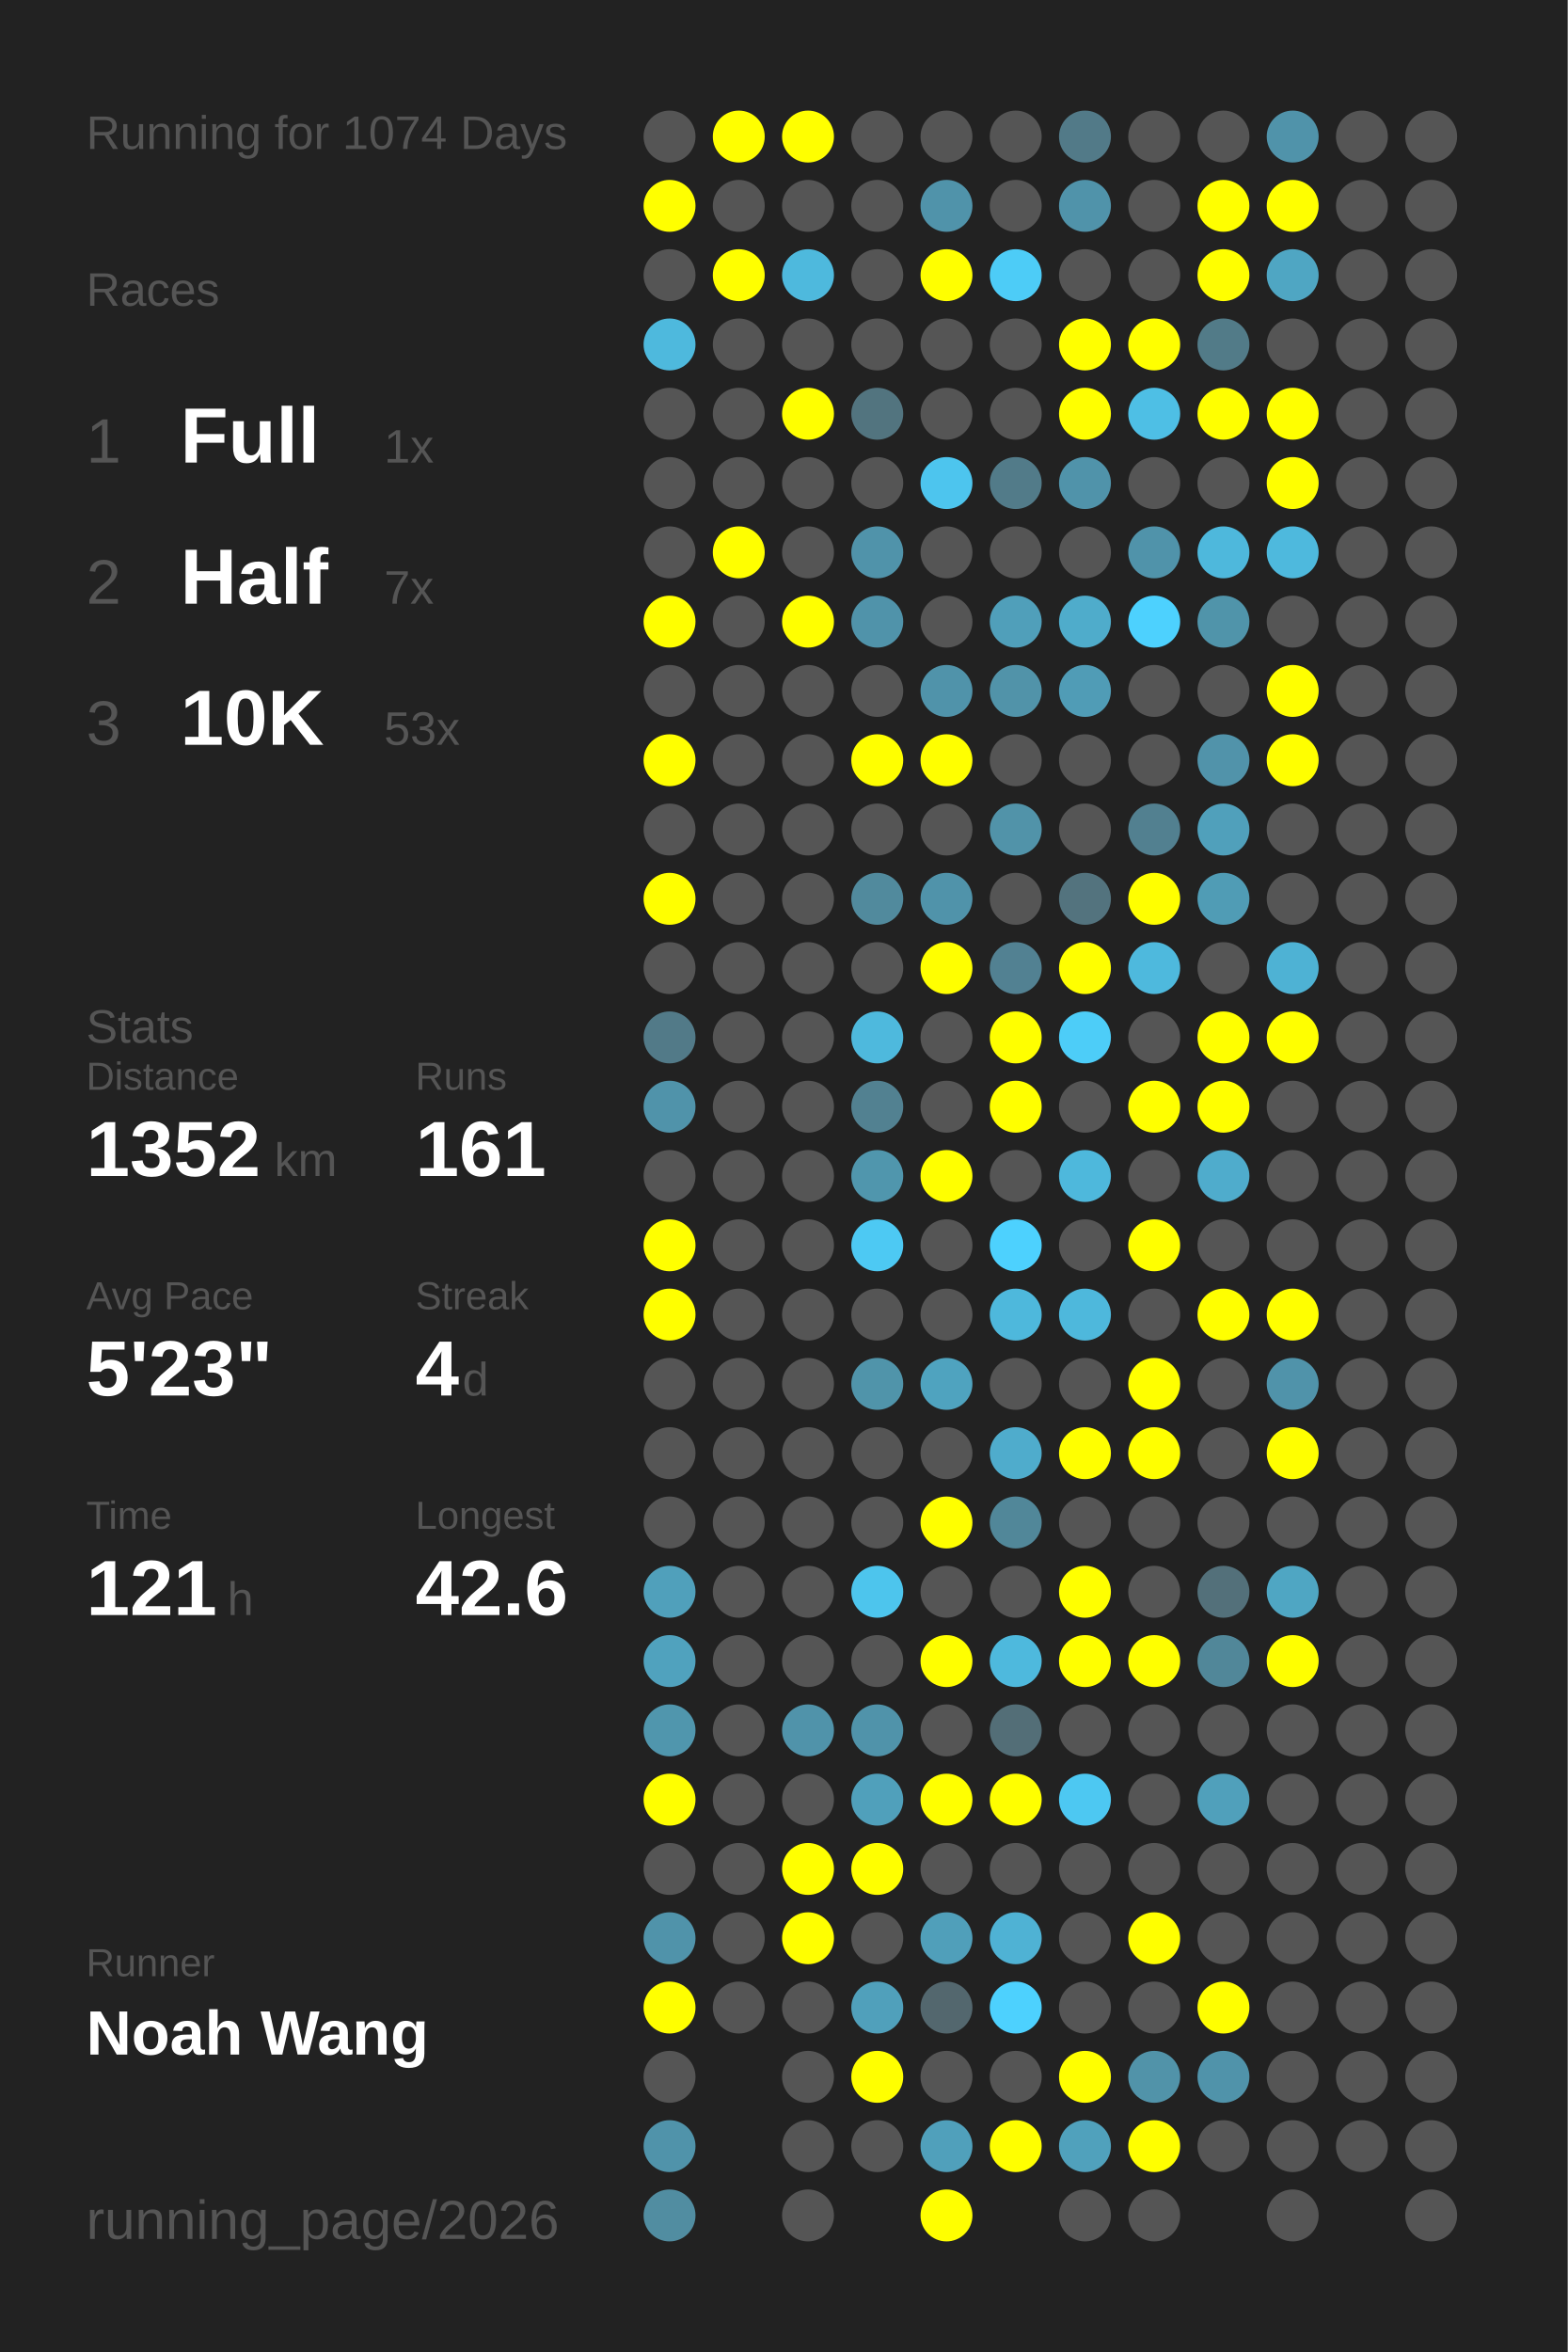
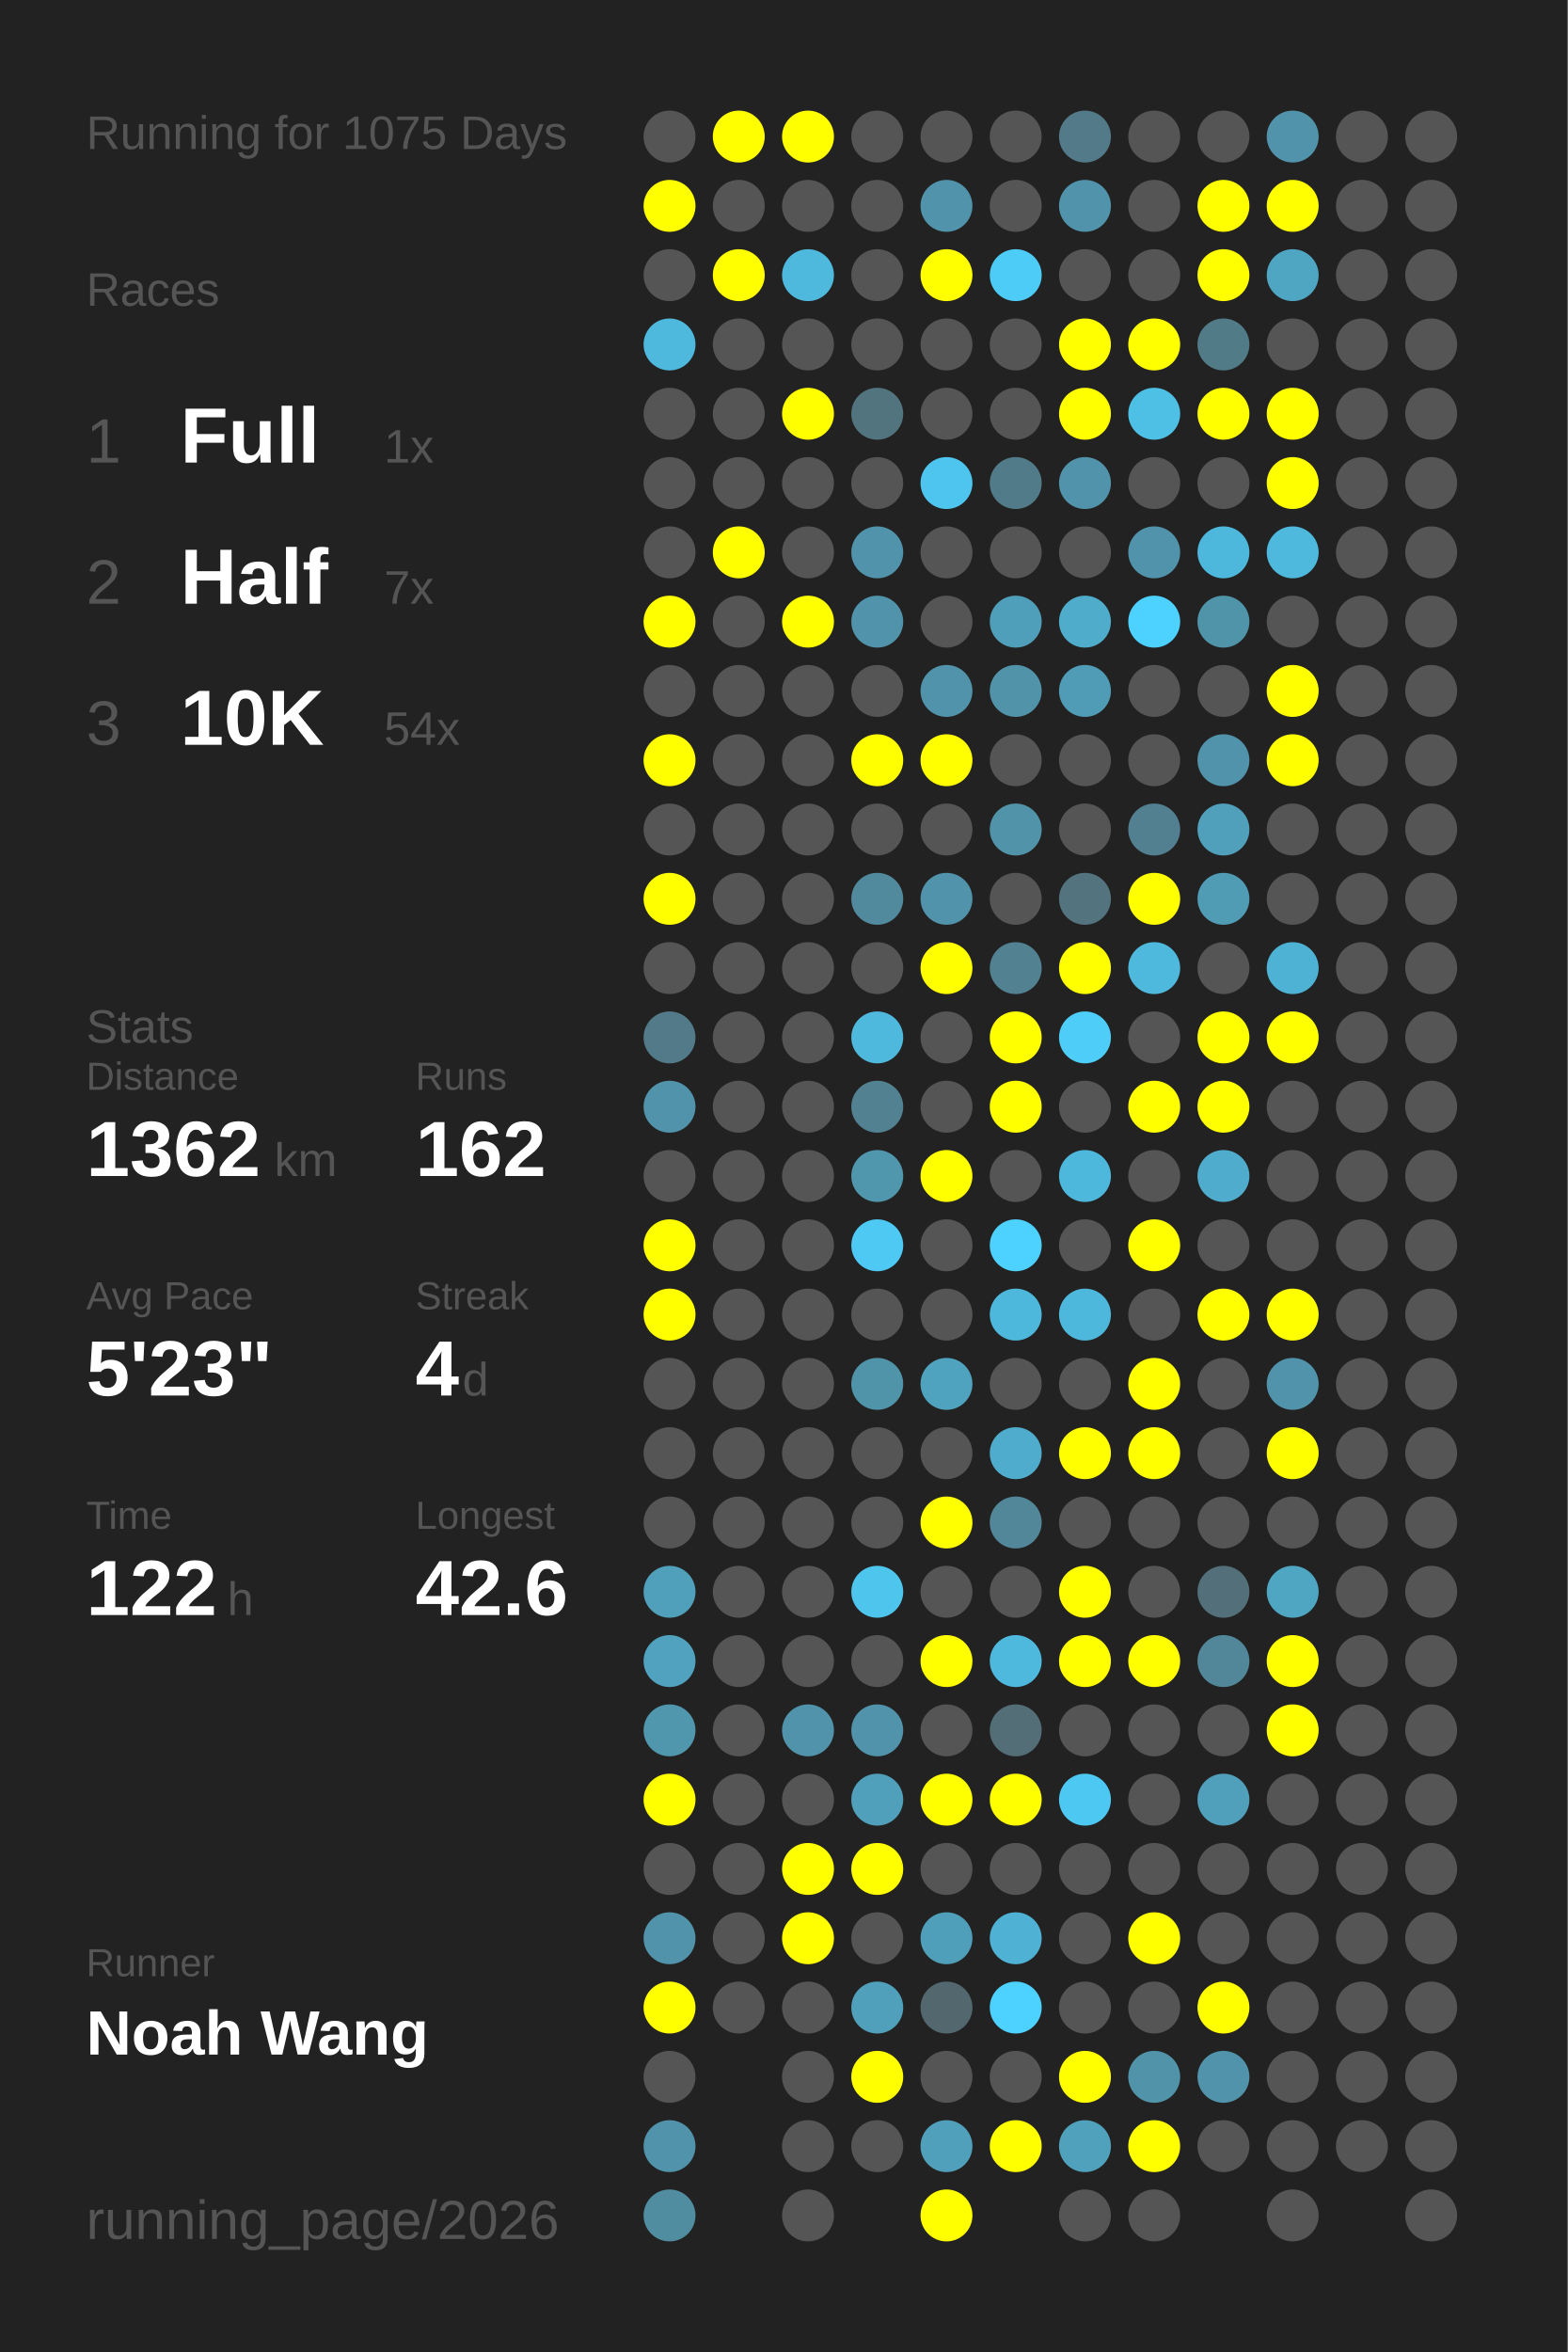
<svg xmlns="http://www.w3.org/2000/svg" baseProfile="full" height="300mm" version="1.1" viewBox="0,0,200,300" width="200mm">
  <defs />
  <rect fill="#222222" height="300" width="200" x="0" y="0" />
-   <text fill="#555555" style="font-size:6px; font-family:Arial;" x="11" y="19">Running for 1074 Days</text>
+   <text fill="#555555" style="font-size:6px; font-family:Arial;" x="11" y="19">Running for 1075 Days</text>
  <text fill="#555555" style="font-size:6px; font-family:Arial;" x="11" y="39">Races</text>
  <text fill="#555555" style="font-size:8px; font-family:Arial;" x="11" y="59">1</text>
  <text fill="#FFFFFF" style="font-size:10px; font-family:Arial; font-weight:bold;" x="23" y="59">Full</text>
  <text fill="#555555" style="font-size:6px; font-family:Arial;" x="49" y="59">1x</text>
  <text fill="#555555" style="font-size:8px; font-family:Arial;" x="11" y="77">2</text>
  <text fill="#FFFFFF" style="font-size:10px; font-family:Arial; font-weight:bold;" x="23" y="77">Half</text>
  <text fill="#555555" style="font-size:6px; font-family:Arial;" x="49" y="77">7x</text>
  <text fill="#555555" style="font-size:8px; font-family:Arial;" x="11" y="95">3</text>
  <text fill="#FFFFFF" style="font-size:10px; font-family:Arial; font-weight:bold;" x="23" y="95">10K</text>
-   <text fill="#555555" style="font-size:6px; font-family:Arial;" x="49" y="95">53x</text>
+   <text fill="#555555" style="font-size:6px; font-family:Arial;" x="49" y="95">54x</text>
  <text fill="#555555" style="font-size:6px; font-family:Arial;" x="11" y="133">Stats</text>
  <text fill="#555555" style="font-size:5px; font-family:Arial;" x="11" y="139">Distance</text>
-   <text fill="#FFFFFF" style="font-size:10px; font-family:Arial; font-weight:bold;" x="11" y="150">1352</text>
+   <text fill="#FFFFFF" style="font-size:10px; font-family:Arial; font-weight:bold;" x="11" y="150">1362</text>
  <text fill="#555555" style="font-size:6px; font-family:Arial;" x="35" y="150">km</text>
  <text fill="#555555" style="font-size:5px; font-family:Arial;" x="53" y="139">Runs</text>
-   <text fill="#FFFFFF" style="font-size:10px; font-family:Arial; font-weight:bold;" x="53" y="150">161</text>
+   <text fill="#FFFFFF" style="font-size:10px; font-family:Arial; font-weight:bold;" x="53" y="150">162</text>
  <text fill="#555555" style="font-size:5px; font-family:Arial;" x="11" y="167">Avg Pace</text>
  <text fill="#FFFFFF" style="font-size:10px; font-family:Arial; font-weight:bold;" x="11" y="178">5'23"</text>
  <text fill="#555555" style="font-size:5px; font-family:Arial;" x="53" y="167">Streak</text>
  <text fill="#FFFFFF" style="font-size:10px; font-family:Arial; font-weight:bold;" x="53" y="178">4</text>
  <text fill="#555555" style="font-size:6px; font-family:Arial;" x="59" y="178">d</text>
  <text fill="#555555" style="font-size:5px; font-family:Arial;" x="11" y="195">Time</text>
-   <text fill="#FFFFFF" style="font-size:10px; font-family:Arial; font-weight:bold;" x="11" y="206">121</text>
+   <text fill="#FFFFFF" style="font-size:10px; font-family:Arial; font-weight:bold;" x="11" y="206">122</text>
  <text fill="#555555" style="font-size:6px; font-family:Arial;" x="29" y="206">h</text>
  <text fill="#555555" style="font-size:5px; font-family:Arial;" x="53" y="195">Longest</text>
  <text fill="#FFFFFF" style="font-size:10px; font-family:Arial; font-weight:bold;" x="53" y="206">42.6</text>
  <text fill="#555555" style="font-size:5px; font-family:Arial;" x="11" y="252.065">Runner</text>
  <text fill="#FFFFFF" style="font-size:8px; font-family:Arial; font-weight:bold;" x="11" y="262.065">Noah Wang</text>
  <text fill="#555555" style="font-size:7px; font-family:Arial;" x="11" y="285.581">running_page/2026</text>
  <circle cx="85.417" cy="17.419" fill="#555555" r="3.312" />
  <circle cx="85.417" cy="26.258" fill="#FFFF00" r="3.312" />
  <circle cx="85.417" cy="35.097" fill="#555555" r="3.312" />
  <circle cx="85.417" cy="43.935" fill="#4eb9dd" r="3.312" />
  <circle cx="85.417" cy="52.774" fill="#555555" r="3.312" />
  <circle cx="85.417" cy="61.613" fill="#555555" r="3.312" />
  <circle cx="85.417" cy="70.452" fill="#555555" r="3.312" />
  <circle cx="85.417" cy="79.29" fill="#FFFF00" r="3.312" />
  <circle cx="85.417" cy="88.129" fill="#555555" r="3.312" />
  <circle cx="85.417" cy="96.968" fill="#FFFF00" r="3.312" />
  <circle cx="85.417" cy="105.806" fill="#555555" r="3.312" />
  <circle cx="85.417" cy="114.645" fill="#FFFF00" r="3.312" />
  <circle cx="85.417" cy="123.484" fill="#555555" r="3.312" />
  <circle cx="85.417" cy="132.323" fill="#527a88" r="3.312" />
  <circle cx="85.417" cy="141.161" fill="#5093aa" r="3.312" />
  <circle cx="85.417" cy="150" fill="#555555" r="3.312" />
  <circle cx="85.417" cy="158.839" fill="#FFFF00" r="3.312" />
  <circle cx="85.417" cy="167.677" fill="#FFFF00" r="3.312" />
  <circle cx="85.417" cy="176.516" fill="#555555" r="3.312" />
  <circle cx="85.417" cy="185.355" fill="#555555" r="3.312" />
  <circle cx="85.417" cy="194.194" fill="#555555" r="3.312" />
  <circle cx="85.417" cy="203.032" fill="#50a0bb" r="3.312" />
  <circle cx="85.417" cy="211.871" fill="#50a2be" r="3.312" />
  <circle cx="85.417" cy="220.71" fill="#5096ad" r="3.312" />
  <circle cx="85.417" cy="229.548" fill="#FFFF00" r="3.312" />
  <circle cx="85.417" cy="238.387" fill="#555555" r="3.312" />
  <circle cx="85.417" cy="247.226" fill="#5093aa" r="3.312" />
  <circle cx="85.417" cy="256.065" fill="#FFFF00" r="3.312" />
  <circle cx="85.417" cy="264.903" fill="#555555" r="3.312" />
  <circle cx="85.417" cy="273.742" fill="#5093aa" r="3.312" />
  <circle cx="85.417" cy="282.581" fill="#518da1" r="3.312" />
  <circle cx="94.25" cy="17.419" fill="#FFFF00" r="3.312" />
  <circle cx="94.25" cy="26.258" fill="#555555" r="3.312" />
  <circle cx="94.25" cy="35.097" fill="#FFFF00" r="3.312" />
  <circle cx="94.25" cy="43.935" fill="#555555" r="3.312" />
  <circle cx="94.25" cy="52.774" fill="#555555" r="3.312" />
  <circle cx="94.25" cy="61.613" fill="#555555" r="3.312" />
  <circle cx="94.25" cy="70.452" fill="#FFFF00" r="3.312" />
  <circle cx="94.25" cy="79.29" fill="#555555" r="3.312" />
  <circle cx="94.25" cy="88.129" fill="#555555" r="3.312" />
  <circle cx="94.25" cy="96.968" fill="#555555" r="3.312" />
  <circle cx="94.25" cy="105.806" fill="#555555" r="3.312" />
  <circle cx="94.25" cy="114.645" fill="#555555" r="3.312" />
  <circle cx="94.25" cy="123.484" fill="#555555" r="3.312" />
  <circle cx="94.25" cy="132.323" fill="#555555" r="3.312" />
  <circle cx="94.25" cy="141.161" fill="#555555" r="3.312" />
  <circle cx="94.25" cy="150" fill="#555555" r="3.312" />
  <circle cx="94.25" cy="158.839" fill="#555555" r="3.312" />
  <circle cx="94.25" cy="167.677" fill="#555555" r="3.312" />
  <circle cx="94.25" cy="176.516" fill="#555555" r="3.312" />
  <circle cx="94.25" cy="185.355" fill="#555555" r="3.312" />
  <circle cx="94.25" cy="194.194" fill="#555555" r="3.312" />
  <circle cx="94.25" cy="203.032" fill="#555555" r="3.312" />
  <circle cx="94.25" cy="211.871" fill="#555555" r="3.312" />
  <circle cx="94.25" cy="220.71" fill="#555555" r="3.312" />
  <circle cx="94.25" cy="229.548" fill="#555555" r="3.312" />
  <circle cx="94.25" cy="238.387" fill="#555555" r="3.312" />
  <circle cx="94.25" cy="247.226" fill="#555555" r="3.312" />
  <circle cx="94.25" cy="256.065" fill="#555555" r="3.312" />
  <circle cx="103.083" cy="17.419" fill="#FFFF00" r="3.312" />
  <circle cx="103.083" cy="26.258" fill="#555555" r="3.312" />
  <circle cx="103.083" cy="35.097" fill="#4eb9dd" r="3.312" />
  <circle cx="103.083" cy="43.935" fill="#555555" r="3.312" />
  <circle cx="103.083" cy="52.774" fill="#FFFF00" r="3.312" />
  <circle cx="103.083" cy="61.613" fill="#555555" r="3.312" />
  <circle cx="103.083" cy="70.452" fill="#555555" r="3.312" />
  <circle cx="103.083" cy="79.29" fill="#FFFF00" r="3.312" />
  <circle cx="103.083" cy="88.129" fill="#555555" r="3.312" />
  <circle cx="103.083" cy="96.968" fill="#555555" r="3.312" />
  <circle cx="103.083" cy="105.806" fill="#555555" r="3.312" />
  <circle cx="103.083" cy="114.645" fill="#555555" r="3.312" />
  <circle cx="103.083" cy="123.484" fill="#555555" r="3.312" />
  <circle cx="103.083" cy="132.323" fill="#555555" r="3.312" />
  <circle cx="103.083" cy="141.161" fill="#555555" r="3.312" />
  <circle cx="103.083" cy="150" fill="#555555" r="3.312" />
  <circle cx="103.083" cy="158.839" fill="#555555" r="3.312" />
  <circle cx="103.083" cy="167.677" fill="#555555" r="3.312" />
  <circle cx="103.083" cy="176.516" fill="#555555" r="3.312" />
  <circle cx="103.083" cy="185.355" fill="#555555" r="3.312" />
  <circle cx="103.083" cy="194.194" fill="#555555" r="3.312" />
  <circle cx="103.083" cy="203.032" fill="#555555" r="3.312" />
  <circle cx="103.083" cy="211.871" fill="#555555" r="3.312" />
  <circle cx="103.083" cy="220.71" fill="#5093aa" r="3.312" />
  <circle cx="103.083" cy="229.548" fill="#555555" r="3.312" />
  <circle cx="103.083" cy="238.387" fill="#FFFF00" r="3.312" />
  <circle cx="103.083" cy="247.226" fill="#FFFF00" r="3.312" />
  <circle cx="103.083" cy="256.065" fill="#555555" r="3.312" />
  <circle cx="103.083" cy="264.903" fill="#555555" r="3.312" />
  <circle cx="103.083" cy="273.742" fill="#555555" r="3.312" />
  <circle cx="103.083" cy="282.581" fill="#555555" r="3.312" />
  <circle cx="111.917" cy="17.419" fill="#555555" r="3.312" />
  <circle cx="111.917" cy="26.258" fill="#555555" r="3.312" />
  <circle cx="111.917" cy="35.097" fill="#555555" r="3.312" />
  <circle cx="111.917" cy="43.935" fill="#555555" r="3.312" />
  <circle cx="111.917" cy="52.774" fill="#52747f" r="3.312" />
  <circle cx="111.917" cy="61.613" fill="#555555" r="3.312" />
  <circle cx="111.917" cy="70.452" fill="#5093aa" r="3.312" />
  <circle cx="111.917" cy="79.29" fill="#5093aa" r="3.312" />
  <circle cx="111.917" cy="88.129" fill="#555555" r="3.312" />
  <circle cx="111.917" cy="96.968" fill="#FFFF00" r="3.312" />
  <circle cx="111.917" cy="105.806" fill="#555555" r="3.312" />
  <circle cx="111.917" cy="114.645" fill="#518a9d" r="3.312" />
  <circle cx="111.917" cy="123.484" fill="#555555" r="3.312" />
  <circle cx="111.917" cy="132.323" fill="#4eb9dd" r="3.312" />
  <circle cx="111.917" cy="141.161" fill="#528191" r="3.312" />
  <circle cx="111.917" cy="150" fill="#5096ad" r="3.312" />
  <circle cx="111.917" cy="158.839" fill="#4dc9f3" r="3.312" />
  <circle cx="111.917" cy="167.677" fill="#555555" r="3.312" />
  <circle cx="111.917" cy="176.516" fill="#5094aa" r="3.312" />
  <circle cx="111.917" cy="185.355" fill="#555555" r="3.312" />
  <circle cx="111.917" cy="194.194" fill="#555555" r="3.312" />
  <circle cx="111.917" cy="203.032" fill="#4dc5ed" r="3.312" />
  <circle cx="111.917" cy="211.871" fill="#555555" r="3.312" />
  <circle cx="111.917" cy="220.71" fill="#5093aa" r="3.312" />
  <circle cx="111.917" cy="229.548" fill="#50a0bb" r="3.312" />
  <circle cx="111.917" cy="238.387" fill="#FFFF00" r="3.312" />
  <circle cx="111.917" cy="247.226" fill="#555555" r="3.312" />
  <circle cx="111.917" cy="256.065" fill="#50a0bb" r="3.312" />
  <circle cx="111.917" cy="264.903" fill="#FFFF00" r="3.312" />
  <circle cx="111.917" cy="273.742" fill="#555555" r="3.312" />
  <circle cx="120.75" cy="17.419" fill="#555555" r="3.312" />
  <circle cx="120.75" cy="26.258" fill="#5093aa" r="3.312" />
  <circle cx="120.75" cy="35.097" fill="#FFFF00" r="3.312" />
  <circle cx="120.75" cy="43.935" fill="#555555" r="3.312" />
  <circle cx="120.75" cy="52.774" fill="#555555" r="3.312" />
  <circle cx="120.75" cy="61.613" fill="#4dc5ee" r="3.312" />
  <circle cx="120.75" cy="70.452" fill="#555555" r="3.312" />
  <circle cx="120.75" cy="79.29" fill="#555555" r="3.312" />
  <circle cx="120.75" cy="88.129" fill="#5093aa" r="3.312" />
  <circle cx="120.75" cy="96.968" fill="#FFFF00" r="3.312" />
  <circle cx="120.75" cy="105.806" fill="#555555" r="3.312" />
  <circle cx="120.75" cy="114.645" fill="#5093aa" r="3.312" />
  <circle cx="120.75" cy="123.484" fill="#FFFF00" r="3.312" />
  <circle cx="120.75" cy="132.323" fill="#555555" r="3.312" />
  <circle cx="120.75" cy="141.161" fill="#555555" r="3.312" />
  <circle cx="120.75" cy="150" fill="#FFFF00" r="3.312" />
  <circle cx="120.75" cy="158.839" fill="#555555" r="3.312" />
  <circle cx="120.75" cy="167.677" fill="#555555" r="3.312" />
  <circle cx="120.75" cy="176.516" fill="#4fa3bf" r="3.312" />
  <circle cx="120.75" cy="185.355" fill="#555555" r="3.312" />
  <circle cx="120.75" cy="194.194" fill="#FFFF00" r="3.312" />
  <circle cx="120.75" cy="203.032" fill="#555555" r="3.312" />
  <circle cx="120.75" cy="211.871" fill="#FFFF00" r="3.312" />
  <circle cx="120.75" cy="220.71" fill="#555555" r="3.312" />
  <circle cx="120.75" cy="229.548" fill="#FFFF00" r="3.312" />
  <circle cx="120.75" cy="238.387" fill="#555555" r="3.312" />
  <circle cx="120.75" cy="247.226" fill="#509fba" r="3.312" />
  <circle cx="120.75" cy="256.065" fill="#53676e" r="3.312" />
  <circle cx="120.75" cy="264.903" fill="#555555" r="3.312" />
  <circle cx="120.75" cy="273.742" fill="#50a0bb" r="3.312" />
  <circle cx="120.75" cy="282.581" fill="#FFFF00" r="3.312" />
  <circle cx="129.583" cy="17.419" fill="#555555" r="3.312" />
  <circle cx="129.583" cy="26.258" fill="#555555" r="3.312" />
  <circle cx="129.583" cy="35.097" fill="#4dccf7" r="3.312" />
  <circle cx="129.583" cy="43.935" fill="#555555" r="3.312" />
  <circle cx="129.583" cy="52.774" fill="#555555" r="3.312" />
  <circle cx="129.583" cy="61.613" fill="#527b89" r="3.312" />
  <circle cx="129.583" cy="70.452" fill="#555555" r="3.312" />
  <circle cx="129.583" cy="79.29" fill="#509fba" r="3.312" />
  <circle cx="129.583" cy="88.129" fill="#5193a9" r="3.312" />
  <circle cx="129.583" cy="96.968" fill="#555555" r="3.312" />
  <circle cx="129.583" cy="105.806" fill="#5193a9" r="3.312" />
  <circle cx="129.583" cy="114.645" fill="#555555" r="3.312" />
  <circle cx="129.583" cy="123.484" fill="#528192" r="3.312" />
  <circle cx="129.583" cy="132.323" fill="#FFFF00" r="3.312" />
  <circle cx="129.583" cy="141.161" fill="#FFFF00" r="3.312" />
  <circle cx="129.583" cy="150" fill="#555555" r="3.312" />
  <circle cx="129.583" cy="158.839" fill="#4dd1fe" r="3.312" />
  <circle cx="129.583" cy="167.677" fill="#4eb8dc" r="3.312" />
  <circle cx="129.583" cy="176.516" fill="#555555" r="3.312" />
  <circle cx="129.583" cy="185.355" fill="#4faccc" r="3.312" />
  <circle cx="129.583" cy="194.194" fill="#518799" r="3.312" />
  <circle cx="129.583" cy="203.032" fill="#555555" r="3.312" />
  <circle cx="129.583" cy="211.871" fill="#4eb9dd" r="3.312" />
  <circle cx="129.583" cy="220.71" fill="#536e77" r="3.312" />
  <circle cx="129.583" cy="229.548" fill="#FFFF00" r="3.312" />
  <circle cx="129.583" cy="238.387" fill="#555555" r="3.312" />
  <circle cx="129.583" cy="247.226" fill="#4fb2d4" r="3.312" />
  <circle cx="129.583" cy="256.065" fill="#4dd1fe" r="3.312" />
  <circle cx="129.583" cy="264.903" fill="#555555" r="3.312" />
  <circle cx="129.583" cy="273.742" fill="#FFFF00" r="3.312" />
  <circle cx="138.417" cy="17.419" fill="#527a88" r="3.312" />
  <circle cx="138.417" cy="26.258" fill="#5093aa" r="3.312" />
  <circle cx="138.417" cy="35.097" fill="#555555" r="3.312" />
  <circle cx="138.417" cy="43.935" fill="#FFFF00" r="3.312" />
  <circle cx="138.417" cy="52.774" fill="#FFFF00" r="3.312" />
  <circle cx="138.417" cy="61.613" fill="#5093aa" r="3.312" />
  <circle cx="138.417" cy="70.452" fill="#555555" r="3.312" />
  <circle cx="138.417" cy="79.29" fill="#4faccb" r="3.312" />
  <circle cx="138.417" cy="88.129" fill="#509cb6" r="3.312" />
  <circle cx="138.417" cy="96.968" fill="#555555" r="3.312" />
  <circle cx="138.417" cy="105.806" fill="#555555" r="3.312" />
  <circle cx="138.417" cy="114.645" fill="#53737e" r="3.312" />
  <circle cx="138.417" cy="123.484" fill="#FFFF00" r="3.312" />
  <circle cx="138.417" cy="132.323" fill="#4dcdf8" r="3.312" />
  <circle cx="138.417" cy="141.161" fill="#555555" r="3.312" />
  <circle cx="138.417" cy="150" fill="#4eb8dc" r="3.312" />
  <circle cx="138.417" cy="158.839" fill="#555555" r="3.312" />
  <circle cx="138.417" cy="167.677" fill="#4eb8dc" r="3.312" />
  <circle cx="138.417" cy="176.516" fill="#555555" r="3.312" />
  <circle cx="138.417" cy="185.355" fill="#FFFF00" r="3.312" />
  <circle cx="138.417" cy="194.194" fill="#555555" r="3.312" />
  <circle cx="138.417" cy="203.032" fill="#FFFF00" r="3.312" />
  <circle cx="138.417" cy="211.871" fill="#FFFF00" r="3.312" />
  <circle cx="138.417" cy="220.71" fill="#555555" r="3.312" />
  <circle cx="138.417" cy="229.548" fill="#4dc8f2" r="3.312" />
  <circle cx="138.417" cy="238.387" fill="#555555" r="3.312" />
  <circle cx="138.417" cy="247.226" fill="#555555" r="3.312" />
  <circle cx="138.417" cy="256.065" fill="#555555" r="3.312" />
  <circle cx="138.417" cy="264.903" fill="#FFFF00" r="3.312" />
  <circle cx="138.417" cy="273.742" fill="#50a1bc" r="3.312" />
  <circle cx="138.417" cy="282.581" fill="#555555" r="3.312" />
  <circle cx="147.25" cy="17.419" fill="#555555" r="3.312" />
  <circle cx="147.25" cy="26.258" fill="#555555" r="3.312" />
  <circle cx="147.25" cy="35.097" fill="#555555" r="3.312" />
  <circle cx="147.25" cy="43.935" fill="#FFFF00" r="3.312" />
  <circle cx="147.25" cy="52.774" fill="#4ebfe5" r="3.312" />
  <circle cx="147.25" cy="61.613" fill="#555555" r="3.312" />
  <circle cx="147.25" cy="70.452" fill="#5093aa" r="3.312" />
  <circle cx="147.25" cy="79.29" fill="#4dd1fe" r="3.312" />
  <circle cx="147.25" cy="88.129" fill="#555555" r="3.312" />
  <circle cx="147.25" cy="96.968" fill="#555555" r="3.312" />
  <circle cx="147.25" cy="105.806" fill="#528090" r="3.312" />
  <circle cx="147.25" cy="114.645" fill="#FFFF00" r="3.312" />
  <circle cx="147.25" cy="123.484" fill="#4eb9dd" r="3.312" />
  <circle cx="147.25" cy="132.323" fill="#555555" r="3.312" />
  <circle cx="147.25" cy="141.161" fill="#FFFF00" r="3.312" />
  <circle cx="147.25" cy="150" fill="#555555" r="3.312" />
  <circle cx="147.25" cy="158.839" fill="#FFFF00" r="3.312" />
  <circle cx="147.25" cy="167.677" fill="#555555" r="3.312" />
  <circle cx="147.25" cy="176.516" fill="#FFFF00" r="3.312" />
  <circle cx="147.25" cy="185.355" fill="#FFFF00" r="3.312" />
  <circle cx="147.25" cy="194.194" fill="#555555" r="3.312" />
  <circle cx="147.25" cy="203.032" fill="#555555" r="3.312" />
  <circle cx="147.25" cy="211.871" fill="#FFFF00" r="3.312" />
  <circle cx="147.25" cy="220.71" fill="#555555" r="3.312" />
  <circle cx="147.25" cy="229.548" fill="#555555" r="3.312" />
  <circle cx="147.25" cy="238.387" fill="#555555" r="3.312" />
  <circle cx="147.25" cy="247.226" fill="#FFFF00" r="3.312" />
  <circle cx="147.25" cy="256.065" fill="#555555" r="3.312" />
  <circle cx="147.25" cy="264.903" fill="#5193a9" r="3.312" />
  <circle cx="147.25" cy="273.742" fill="#FFFF00" r="3.312" />
  <circle cx="147.25" cy="282.581" fill="#555555" r="3.312" />
  <circle cx="156.083" cy="17.419" fill="#555555" r="3.312" />
  <circle cx="156.083" cy="26.258" fill="#FFFF00" r="3.312" />
  <circle cx="156.083" cy="35.097" fill="#FFFF00" r="3.312" />
  <circle cx="156.083" cy="43.935" fill="#527b88" r="3.312" />
  <circle cx="156.083" cy="52.774" fill="#FFFF00" r="3.312" />
  <circle cx="156.083" cy="61.613" fill="#555555" r="3.312" />
  <circle cx="156.083" cy="70.452" fill="#4eb8dc" r="3.312" />
  <circle cx="156.083" cy="79.29" fill="#5094aa" r="3.312" />
  <circle cx="156.083" cy="88.129" fill="#555555" r="3.312" />
  <circle cx="156.083" cy="96.968" fill="#5193aa" r="3.312" />
  <circle cx="156.083" cy="105.806" fill="#50a0bb" r="3.312" />
  <circle cx="156.083" cy="114.645" fill="#509cb5" r="3.312" />
  <circle cx="156.083" cy="123.484" fill="#555555" r="3.312" />
  <circle cx="156.083" cy="132.323" fill="#FFFF00" r="3.312" />
  <circle cx="156.083" cy="141.161" fill="#FFFF00" r="3.312" />
  <circle cx="156.083" cy="150" fill="#4faccc" r="3.312" />
  <circle cx="156.083" cy="158.839" fill="#555555" r="3.312" />
  <circle cx="156.083" cy="167.677" fill="#FFFF00" r="3.312" />
  <circle cx="156.083" cy="176.516" fill="#555555" r="3.312" />
  <circle cx="156.083" cy="185.355" fill="#555555" r="3.312" />
  <circle cx="156.083" cy="194.194" fill="#555555" r="3.312" />
  <circle cx="156.083" cy="203.032" fill="#53707a" r="3.312" />
  <circle cx="156.083" cy="211.871" fill="#518799" r="3.312" />
  <circle cx="156.083" cy="220.71" fill="#555555" r="3.312" />
  <circle cx="156.083" cy="229.548" fill="#50a0bb" r="3.312" />
  <circle cx="156.083" cy="238.387" fill="#555555" r="3.312" />
  <circle cx="156.083" cy="247.226" fill="#555555" r="3.312" />
  <circle cx="156.083" cy="256.065" fill="#FFFF00" r="3.312" />
  <circle cx="156.083" cy="264.903" fill="#5093aa" r="3.312" />
  <circle cx="156.083" cy="273.742" fill="#555555" r="3.312" />
  <circle cx="164.917" cy="17.419" fill="#5093aa" r="3.312" />
  <circle cx="164.917" cy="26.258" fill="#FFFF00" r="3.312" />
  <circle cx="164.917" cy="35.097" fill="#4fa6c3" r="3.312" />
  <circle cx="164.917" cy="43.935" fill="#555555" r="3.312" />
  <circle cx="164.917" cy="52.774" fill="#FFFF00" r="3.312" />
  <circle cx="164.917" cy="61.613" fill="#FFFF00" r="3.312" />
  <circle cx="164.917" cy="70.452" fill="#4eb9dd" r="3.312" />
  <circle cx="164.917" cy="79.29" fill="#555555" r="3.312" />
  <circle cx="164.917" cy="88.129" fill="#FFFF00" r="3.312" />
  <circle cx="164.917" cy="96.968" fill="#FFFF00" r="3.312" />
  <circle cx="164.917" cy="105.806" fill="#555555" r="3.312" />
  <circle cx="164.917" cy="114.645" fill="#555555" r="3.312" />
  <circle cx="164.917" cy="123.484" fill="#4eb2d4" r="3.312" />
  <circle cx="164.917" cy="132.323" fill="#FFFF00" r="3.312" />
  <circle cx="164.917" cy="141.161" fill="#555555" r="3.312" />
  <circle cx="164.917" cy="150" fill="#555555" r="3.312" />
  <circle cx="164.917" cy="158.839" fill="#555555" r="3.312" />
  <circle cx="164.917" cy="167.677" fill="#FFFF00" r="3.312" />
  <circle cx="164.917" cy="176.516" fill="#5093aa" r="3.312" />
  <circle cx="164.917" cy="185.355" fill="#FFFF00" r="3.312" />
  <circle cx="164.917" cy="194.194" fill="#555555" r="3.312" />
  <circle cx="164.917" cy="203.032" fill="#4fa6c3" r="3.312" />
  <circle cx="164.917" cy="211.871" fill="#FFFF00" r="3.312" />
-   <circle cx="164.917" cy="220.71" fill="#555555" r="3.312" />
+   <circle cx="164.917" cy="220.71" fill="#FFFF00" r="3.312" />
  <circle cx="164.917" cy="229.548" fill="#555555" r="3.312" />
  <circle cx="164.917" cy="238.387" fill="#555555" r="3.312" />
  <circle cx="164.917" cy="247.226" fill="#555555" r="3.312" />
  <circle cx="164.917" cy="256.065" fill="#555555" r="3.312" />
  <circle cx="164.917" cy="264.903" fill="#555555" r="3.312" />
  <circle cx="164.917" cy="273.742" fill="#555555" r="3.312" />
  <circle cx="164.917" cy="282.581" fill="#555555" r="3.312" />
  <circle cx="173.75" cy="17.419" fill="#555555" r="3.312" />
  <circle cx="173.75" cy="26.258" fill="#555555" r="3.312" />
  <circle cx="173.75" cy="35.097" fill="#555555" r="3.312" />
  <circle cx="173.75" cy="43.935" fill="#555555" r="3.312" />
  <circle cx="173.75" cy="52.774" fill="#555555" r="3.312" />
  <circle cx="173.75" cy="61.613" fill="#555555" r="3.312" />
  <circle cx="173.75" cy="70.452" fill="#555555" r="3.312" />
  <circle cx="173.75" cy="79.29" fill="#555555" r="3.312" />
  <circle cx="173.75" cy="88.129" fill="#555555" r="3.312" />
  <circle cx="173.75" cy="96.968" fill="#555555" r="3.312" />
  <circle cx="173.75" cy="105.806" fill="#555555" r="3.312" />
  <circle cx="173.75" cy="114.645" fill="#555555" r="3.312" />
  <circle cx="173.75" cy="123.484" fill="#555555" r="3.312" />
  <circle cx="173.75" cy="132.323" fill="#555555" r="3.312" />
  <circle cx="173.75" cy="141.161" fill="#555555" r="3.312" />
  <circle cx="173.75" cy="150" fill="#555555" r="3.312" />
  <circle cx="173.75" cy="158.839" fill="#555555" r="3.312" />
  <circle cx="173.75" cy="167.677" fill="#555555" r="3.312" />
  <circle cx="173.75" cy="176.516" fill="#555555" r="3.312" />
  <circle cx="173.75" cy="185.355" fill="#555555" r="3.312" />
  <circle cx="173.75" cy="194.194" fill="#555555" r="3.312" />
  <circle cx="173.75" cy="203.032" fill="#555555" r="3.312" />
  <circle cx="173.75" cy="211.871" fill="#555555" r="3.312" />
  <circle cx="173.75" cy="220.71" fill="#555555" r="3.312" />
  <circle cx="173.75" cy="229.548" fill="#555555" r="3.312" />
  <circle cx="173.75" cy="238.387" fill="#555555" r="3.312" />
  <circle cx="173.75" cy="247.226" fill="#555555" r="3.312" />
  <circle cx="173.75" cy="256.065" fill="#555555" r="3.312" />
  <circle cx="173.75" cy="264.903" fill="#555555" r="3.312" />
  <circle cx="173.75" cy="273.742" fill="#555555" r="3.312" />
  <circle cx="182.583" cy="17.419" fill="#555555" r="3.312" />
  <circle cx="182.583" cy="26.258" fill="#555555" r="3.312" />
  <circle cx="182.583" cy="35.097" fill="#555555" r="3.312" />
  <circle cx="182.583" cy="43.935" fill="#555555" r="3.312" />
  <circle cx="182.583" cy="52.774" fill="#555555" r="3.312" />
  <circle cx="182.583" cy="61.613" fill="#555555" r="3.312" />
  <circle cx="182.583" cy="70.452" fill="#555555" r="3.312" />
  <circle cx="182.583" cy="79.29" fill="#555555" r="3.312" />
  <circle cx="182.583" cy="88.129" fill="#555555" r="3.312" />
  <circle cx="182.583" cy="96.968" fill="#555555" r="3.312" />
  <circle cx="182.583" cy="105.806" fill="#555555" r="3.312" />
  <circle cx="182.583" cy="114.645" fill="#555555" r="3.312" />
  <circle cx="182.583" cy="123.484" fill="#555555" r="3.312" />
  <circle cx="182.583" cy="132.323" fill="#555555" r="3.312" />
  <circle cx="182.583" cy="141.161" fill="#555555" r="3.312" />
  <circle cx="182.583" cy="150" fill="#555555" r="3.312" />
  <circle cx="182.583" cy="158.839" fill="#555555" r="3.312" />
  <circle cx="182.583" cy="167.677" fill="#555555" r="3.312" />
  <circle cx="182.583" cy="176.516" fill="#555555" r="3.312" />
  <circle cx="182.583" cy="185.355" fill="#555555" r="3.312" />
  <circle cx="182.583" cy="194.194" fill="#555555" r="3.312" />
  <circle cx="182.583" cy="203.032" fill="#555555" r="3.312" />
  <circle cx="182.583" cy="211.871" fill="#555555" r="3.312" />
  <circle cx="182.583" cy="220.71" fill="#555555" r="3.312" />
  <circle cx="182.583" cy="229.548" fill="#555555" r="3.312" />
  <circle cx="182.583" cy="238.387" fill="#555555" r="3.312" />
  <circle cx="182.583" cy="247.226" fill="#555555" r="3.312" />
  <circle cx="182.583" cy="256.065" fill="#555555" r="3.312" />
  <circle cx="182.583" cy="264.903" fill="#555555" r="3.312" />
  <circle cx="182.583" cy="273.742" fill="#555555" r="3.312" />
  <circle cx="182.583" cy="282.581" fill="#555555" r="3.312" />
</svg>
